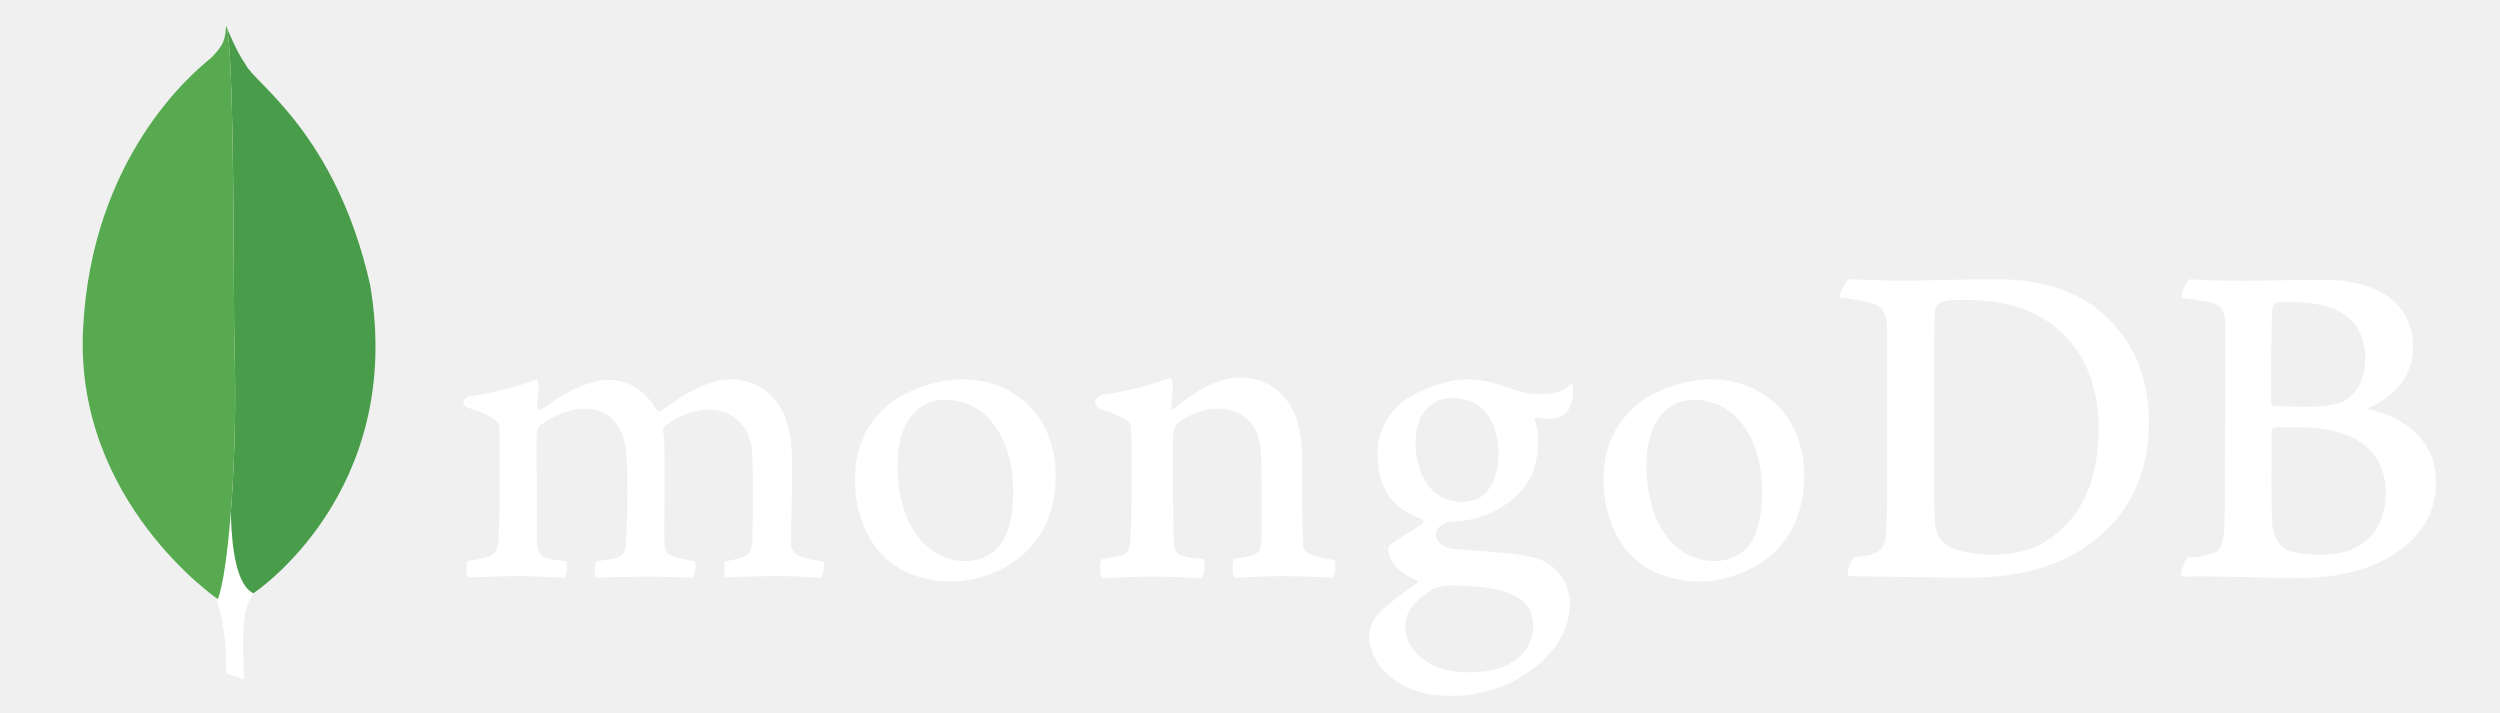
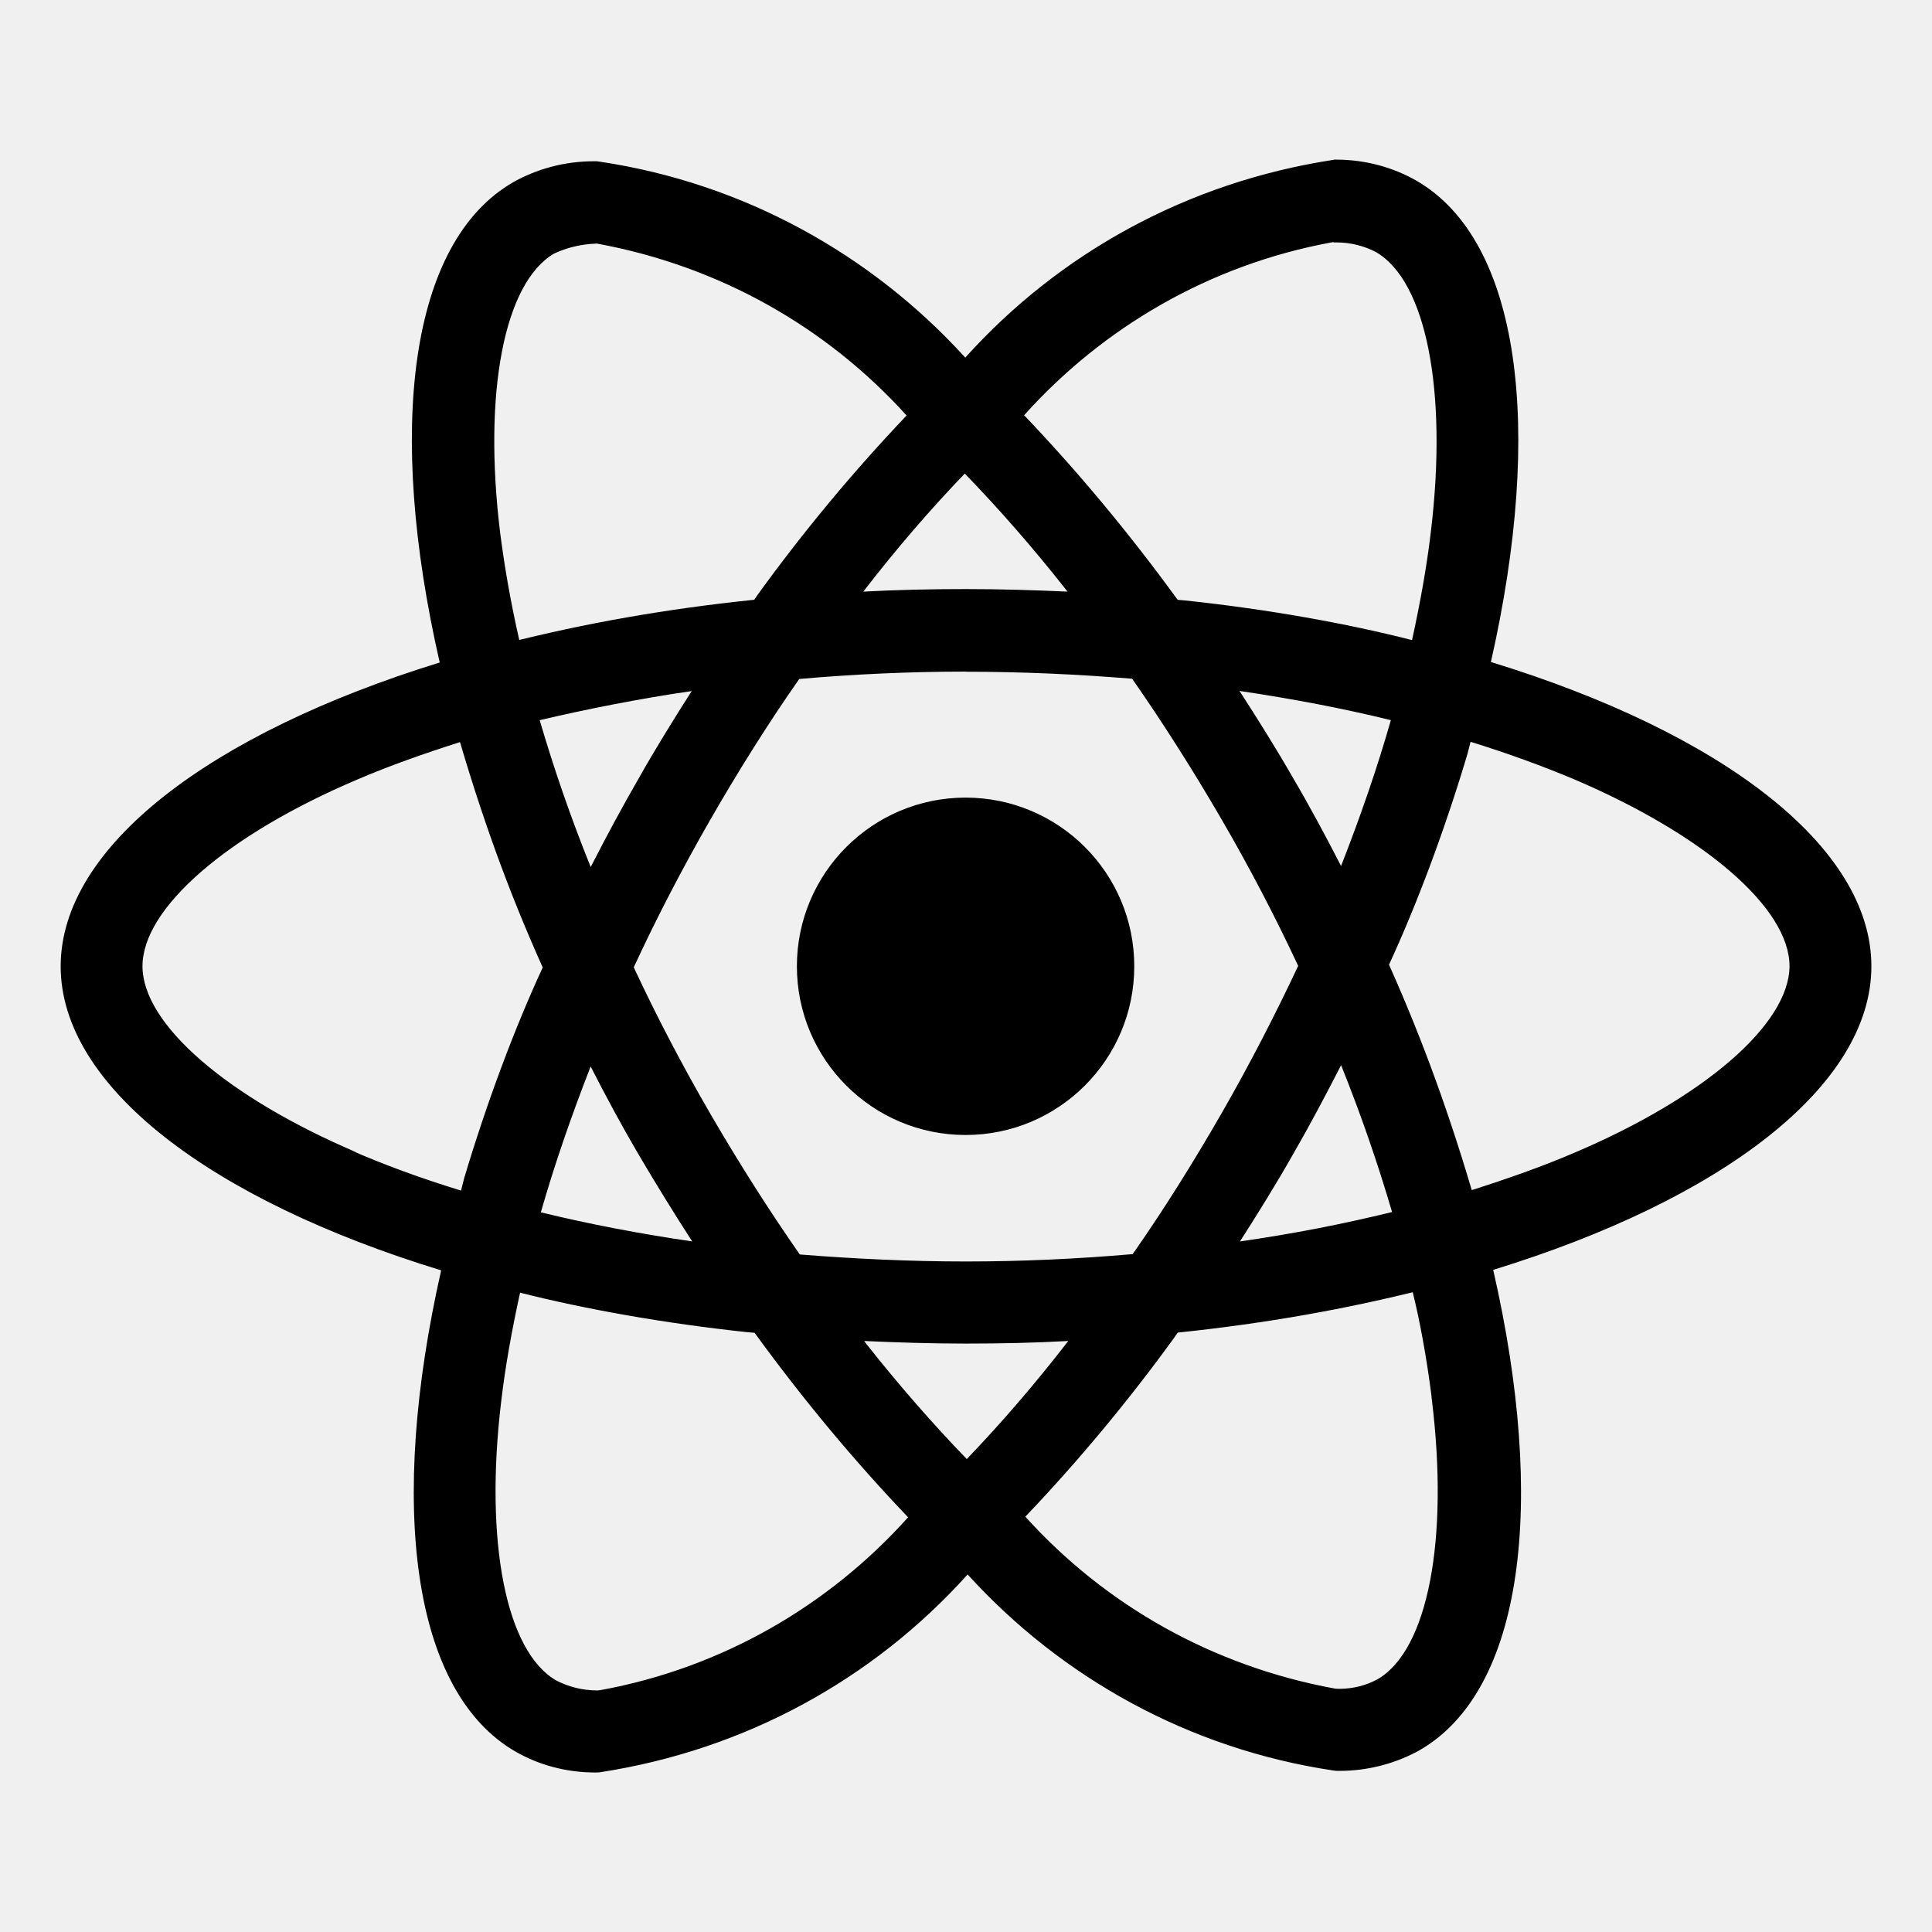
- <svg xmlns="http://www.w3.org/2000/svg" id="Layer_1" style="enable-background:new 0 0 512 146;" version="1.1" viewBox="0 0 512 146" xml:space="preserve">
-   <style type="text/css">
- 	.st0{fill:#FFF;}
- 	.st1{fill:#FFF;}
- 	.st2{fill:#FFFFFF;}
- 	.st3{fill:#FFF;}
- 	.st4{fill:#499D4A;}
- 	.st5{fill:#58AA50;}
- </style>
-   <g>
-     <g>
-       <path class="st0" d="M466.2,62c-0.4,0.1-0.9,1-0.9,1.6c-0.1,3.5-0.2,12.7-0.2,19c0,0.2,0.3,0.5,0.5,0.5c1.3,0.1,4.4,0.2,7.1,0.2    c3.7,0,5.9-0.5,7.1-1c3.1-1.6,4.6-5,4.6-8.7c0-8.4-5.9-11.7-14.7-11.7C469.2,61.7,467.5,61.7,466.2,62L466.2,62L466.2,62z     M488.6,100.9c0-8.6-6.3-13.4-17.8-13.4c-0.5,0-4.2-0.1-5,0.1c-0.3,0.1-0.6,0.3-0.6,0.5c0,6.2-0.1,16,0.2,19.8    c0.2,1.7,1.4,4,2.9,4.7c1.6,0.9,5.1,1,7.6,1C482.6,113.6,488.6,109.8,488.6,100.9L488.6,100.9L488.6,100.9z M448.4,57.2    c0.9,0,3.5,0.3,10.2,0.3c6.3,0,11.4-0.2,17.6-0.2c7.6,0,18,2.7,18,14c0,5.6-3.9,10-9,12.2c-0.3,0.1-0.3,0.3,0,0.3    c7.3,1.8,13.7,6.3,13.7,14.9c0,8.3-5.2,13.7-12.8,17c-4.6,2-10.3,2.7-16.2,2.7c-4.4,0-16.3-0.5-23-0.3c-0.7-0.3,0.6-3.4,1.2-3.9    c1.6-0.1,2.8-0.2,4.4-0.7c2.3-0.6,2.6-1.3,3-4.9c0.2-3,0.2-13.8,0.2-21.5c0-10.5,0.1-17.7,0-21.1c-0.1-2.7-1-3.6-3-4.1    c-1.5-0.3-3.9-0.6-5.9-0.9C446.4,60.5,447.9,57.5,448.4,57.2L448.4,57.2L448.4,57.2z M398.3,111.3c2.1,1.7,6.2,2.3,9.8,2.3    c4.7,0,9.4-0.9,13.9-5c4.6-4.2,7.8-10.6,7.8-20.9c0-9.8-3.7-17.8-11.4-22.5c-4.3-2.7-9.9-3.8-16.3-3.8c-1.9,0-3.7,0.1-4.9,0.6    c-0.3,0.2-0.9,1-0.9,1.4c-0.2,1.7-0.2,15.1-0.2,23c0,8.1,0,19.4,0.2,20.7C396.4,108.4,397,110.4,398.3,111.3L398.3,111.3    L398.3,111.3z M378.5,57.2c1.7,0,8,0.3,11,0.3c5.5,0,9.4-0.3,19.7-0.3c8.7,0,16,2.3,21.2,6.8c6.3,5.5,9.7,13,9.7,22.3    c0,13.1-6,20.7-12,25c-6,4.4-13.8,7-25,7c-5.9,0-16.1-0.2-24.5-0.3h-0.1c-0.4-0.8,0.7-3.8,1.4-3.9c2.3-0.3,2.9-0.3,4-0.8    c1.8-0.7,2.2-1.7,2.4-4.9c0.3-6,0.2-13.2,0.2-21.4c0-5.8,0.1-17.2-0.1-20.9c-0.3-3-1.6-3.8-4.2-4.3c-1.3-0.3-3-0.6-5.5-0.9    C376.5,60.4,378.1,57.7,378.5,57.2L378.5,57.2L378.5,57.2z" />
-       <path class="st1" d="M273.3,114.7c-2.2-0.3-3.7-0.6-5.7-1.5c-0.3-0.2-0.7-1-0.7-1.4c-0.2-3-0.2-11.7-0.2-17.6    c0-4.7-0.8-8.8-2.8-11.7c-2.3-3.3-5.7-5.2-10.1-5.2c-3.8,0-9,2.6-13.2,6.3c-0.1,0.1-0.8,0.7-0.7-0.3c0-1,0.2-2.9,0.3-4.2    c0.1-1.2-0.6-1.8-0.6-1.8c-2.8,1.4-10.6,3.2-13.5,3.5c-2.1,0.4-2.6,2.4-0.4,3.1h0.1c2.3,0.7,3.9,1.5,5.1,2.3    c0.9,0.7,0.8,1.7,0.8,2.4c0.1,6.5,0.1,16.5-0.2,22c-0.1,2.2-0.7,3-2.3,3.3l0.2-0.1c-1.2,0.3-2.2,0.5-3.7,0.7    c-0.5,0.5-0.5,3.3,0,3.9c1,0,6-0.3,10.2-0.3c5.7,0,8.7,0.3,10.2,0.3c0.6-0.7,0.8-3.3,0.4-3.9c-1.7-0.1-2.9-0.3-4-0.6    c-1.6-0.3-2-1.1-2.1-3c-0.2-4.6-0.2-14.3-0.2-21c0-1.8,0.5-2.7,1-3.2c2-1.7,5.2-3,8.1-3c2.8,0,4.6,0.9,6,2    c1.9,1.6,2.5,3.8,2.8,5.5c0.4,3.7,0.3,11.1,0.3,17.6c0,3.5-0.3,4.3-1.6,4.8c-0.6,0.3-2.2,0.6-4,0.8c-0.6,0.6-0.4,3.3,0,3.9    c2.5,0,5.5-0.3,9.8-0.3c5.4,0,8.9,0.3,10.3,0.3C273.5,117.9,273.7,115.4,273.3,114.7L273.3,114.7L273.3,114.7z M297.4,81.5    c-4.6,0-7.5,3.6-7.5,9.1c0,5.7,2.5,12.2,9.7,12.2c1.2,0,3.5-0.5,4.5-1.7c1.7-1.6,2.8-4.7,2.8-8C306.9,85.8,303.3,81.5,297.4,81.5    L297.4,81.5L297.4,81.5z M296.8,119.9c-1.7,0-3,0.5-3.7,1c-3.7,2.3-5.3,4.6-5.3,7.3c0,2.5,1,4.5,3,6.3c2.5,2.2,6,3.2,10.4,3.2    c8.9,0,12.8-4.8,12.8-9.5c0-3.3-1.7-5.5-5-6.7C306.5,120.4,302.1,119.9,296.8,119.9L296.8,119.9L296.8,119.9z M297.4,142.5    c-5.3,0-9.1-1.1-12.4-3.7c-3.2-2.4-4.6-6.1-4.6-8.6c0-0.7,0.2-2.6,1.7-4.3c1-1,3-3,8-6.4c0.2-0.1,0.3-0.2,0.3-0.3    c0-0.2-0.2-0.3-0.3-0.4c-4.1-1.6-5.3-4.1-5.7-5.5V113c-0.1-0.5-0.3-1,0.5-1.6c0.6-0.4,1.5-1,2.4-1.6c1.5-0.9,3-1.8,4-2.6    c0.2-0.2,0.2-0.3,0.2-0.5s-0.2-0.3-0.3-0.4c-6.1-2-9.1-6.5-9.1-13.3c0-4.4,2-8.4,5.6-11c2.4-1.9,8.5-4.3,12.5-4.3h0.3    c4.1,0.1,6.3,1,9.6,2.1c1.7,0.6,3.4,0.9,5.7,0.9c3.4,0,4.9-1,6.1-2.3c0.1,0.2,0.3,0.6,0.3,1.7c0.1,1.1-0.3,2.8-1.1,4    c-0.7,1-2.3,1.7-3.8,1.7h-0.4c-1.6-0.2-2.3-0.3-2.3-0.3l-0.3,0.2c-0.1,0.2,0,0.3,0.1,0.6l0.1,0.2c0.2,0.8,0.5,3.1,0.5,3.7    c0,7.1-2.9,10.3-5.9,12.6c-3,2.2-6.3,3.6-10.2,3.9c-0.1,0-0.4,0-1.2,0.1c-0.4,0-1,0.1-1.1,0.1h-0.1c-0.7,0.2-2.4,1-2.4,2.5    c0,1.3,0.8,2.9,4.5,3.1c0.8,0.1,1.6,0.1,2.4,0.2c5,0.3,11.1,0.8,14,1.7c4,1.5,6.5,5,6.5,9.3c0,6.4-4.6,12.4-12.3,16.2    C305.2,141.6,301.5,142.5,297.4,142.5L297.4,142.5L297.4,142.5z M347,81.9c-1.8,0-3.5,0.4-4.7,1.3c-3.4,2.1-5.1,6.3-5.1,12.3    c0,11.4,5.7,19.4,13.9,19.4c2.4,0,4.3-0.7,6-2.1c2.5-2.1,3.8-6.3,3.8-12.1C360.9,89.5,355.2,81.9,347,81.9L347,81.9L347,81.9z     M348.5,119.1c-14.8,0-20.1-10.9-20.1-21c0-7.1,2.9-12.6,8.6-16.5c4.1-2.5,9-3.9,13.3-3.9c11.3,0,19.2,8.1,19.2,19.7    c0,7.9-3.1,14.2-9.1,18C357.6,117.3,352.6,119.1,348.5,119.1L348.5,119.1L348.5,119.1z M193.6,81.9c-1.8,0-3.5,0.4-4.7,1.3    c-3.4,2.1-5.1,6.3-5.1,12.3c0,11.4,5.7,19.4,13.9,19.4c2.4,0,4.3-0.7,6-2.1c2.5-2.1,3.8-6.3,3.8-12.1    C207.5,89.5,201.9,81.9,193.6,81.9L193.6,81.9L193.6,81.9z M195.2,119.1c-14.8,0-20.1-10.9-20.1-21c0-7.1,2.9-12.6,8.6-16.5    c4.1-2.5,9-3.9,13.3-3.9c11.3,0,19.2,8.1,19.2,19.7c0,7.9-3.1,14.2-9.1,18C204.3,117.3,199.3,119.1,195.2,119.1L195.2,119.1    L195.2,119.1z M95.8,118.2c-0.2-0.3-0.3-1-0.3-2c0-0.7,0.2-1.1,0.3-1.3c1.8-0.3,2.8-0.5,3.8-0.8c1.7-0.4,2.4-1.4,2.5-3.6    c0.3-5.2,0.3-15.1,0.2-22v-0.2c0-0.8,0-1.7-1-2.4c-1.4-0.9-3-1.7-5.2-2.3c-0.8-0.3-1.3-0.7-1.2-1.2c0-0.5,0.5-1.1,1.7-1.3    c2.9-0.3,10.3-2.1,13.3-3.4c0.2,0.2,0.4,0.7,0.4,1.4l-0.1,1c-0.1,1-0.2,2.1-0.2,3.2c0,0.3,0.3,0.6,0.7,0.6c0.2,0,0.3-0.1,0.5-0.2    c5.6-4.3,10.6-5.9,13.2-5.9c4.3,0,7.6,2,10.1,6.2c0.2,0.3,0.3,0.3,0.6,0.3c0.2,0,0.4-0.1,0.5-0.3c5.1-3.9,10.3-6.3,13.7-6.3    c8.1,0,12.9,6,12.9,16.2c0,2.9,0,6.6-0.1,10c0,3-0.1,5.8-0.1,7.8c0,0.4,0.6,1.8,1.6,2.1c1.2,0.6,2.9,0.9,5,1.2h0.1    c0.2,0.6-0.2,2.9-0.5,3.3c-0.5,0-1.3,0-2.2-0.1c-1.7-0.1-4-0.2-6.6-0.2c-5.4,0-8.2,0.1-10.9,0.3c-0.2-0.7-0.3-2.8,0-3.3    c1.6-0.3,2.3-0.5,3.3-0.8c1.7-0.5,2.2-1.3,2.3-3.6c0-1.7,0.3-15.7-0.2-19.1c-0.5-3.5-3.1-7.6-8.9-7.6c-2.2,0-5.6,0.9-8.9,3.4    c-0.2,0.2-0.3,0.6-0.3,0.9v0.1c0.3,1.8,0.3,3.9,0.3,7.1v5.7c0,3.9-0.1,7.6,0,10.3c0,1.9,1.1,2.3,2.1,2.7c0.5,0.1,0.9,0.2,1.3,0.3    c0.8,0.2,1.6,0.3,2.8,0.6c0.2,0.3,0.2,1.5-0.1,2.4c-0.1,0.5-0.3,0.8-0.3,0.9c-3-0.1-6-0.2-10.4-0.2c-1.3,0-3.6,0.1-5.5,0.1    c-1.6,0-3,0.1-3.9,0.1c-0.1-0.2-0.3-0.8-0.3-1.7c0-0.8,0.2-1.4,0.3-1.6c0.4-0.1,0.8-0.2,1.2-0.2c1-0.2,1.9-0.3,2.8-0.5    c1.5-0.4,2-1.2,2.1-3.1c0.3-4.3,0.5-16.8-0.1-19.9c-1-5-3.9-7.6-8.5-7.6c-2.7,0-6.1,1.3-8.9,3.4c-0.4,0.3-0.8,1.2-0.8,2v5.1    c0,6.3,0,14.1,0.1,17.5c0.1,1,0.4,2.3,2.4,2.7c0.4,0.1,1.1,0.3,2,0.3l1.6,0.3c0.2,0.5,0.1,2.6-0.3,3.3c-0.9,0-1.9-0.1-3.1-0.1    c-1.8-0.1-4.2-0.2-6.8-0.2c-3,0-5.2,0.1-7,0.2C97.8,118.2,96.8,118.2,95.8,118.2L95.8,118.2L95.8,118.2z" />
-       <g>
-         <path class="st2" d="M50,139.1l-3.6-1.2c0,0,0.4-18.2-6.1-19.5c-4.3-5,0.7-213.9,16.3-0.7c0,0-5.4,2.7-6.3,7.3     C49.3,129.5,50,139.1,50,139.1L50,139.1L50,139.1z" />
-         <path class="st3" d="M50,139.1l-3.6-1.2c0,0,0.4-18.2-6.1-19.5c-4.3-5,0.7-213.9,16.3-0.7c0,0-5.4,2.7-6.3,7.3     C49.3,129.5,50,139.1,50,139.1L50,139.1L50,139.1z" />
-         <path class="st2" d="M51.9,121.5c0,0,31.2-20.5,23.9-63.2c-7-31-23.7-41.2-25.5-45.1c-2-2.8-3.9-7.7-3.9-7.7l1.3,86.3     C47.8,92,45.1,118.3,51.9,121.5" />
-         <path class="st4" d="M51.9,121.5c0,0,31.2-20.5,23.9-63.2c-7-31-23.7-41.2-25.5-45.1c-2-2.8-3.9-7.7-3.9-7.7l1.3,86.3     C47.8,92,45.1,118.3,51.9,121.5" />
-         <path class="st2" d="M44.6,122.7c0,0-29.3-20-27.6-55.2c1.7-35.2,22.3-52.5,26.3-55.7C46,9,46.1,8,46.3,5.2     c1.8,3.9,1.5,58.5,1.7,65C48.8,94.9,46.6,118,44.6,122.7L44.6,122.7L44.6,122.7z" />
-         <path class="st5" d="M44.6,122.7c0,0-29.3-20-27.6-55.2c1.7-35.2,22.3-52.5,26.3-55.7C46,9,46.1,8,46.3,5.2     c1.8,3.9,1.5,58.5,1.7,65C48.8,94.9,46.6,118,44.6,122.7L44.6,122.7L44.6,122.7z" />
-       </g>
-     </g>
-   </g>
+ <svg xmlns="http://www.w3.org/2000/svg" fill="#000000" width="800px" height="800px" viewBox="0 0 32 32" version="1.1">
+   <path d="M14.313 22.211c0.55 0.025 1.112 0.043 1.681 0.043 0.575 0 1.143-0.012 1.7-0.043-0.557 0.72-1.107 1.357-1.689 1.964l0.008-0.008c-0.579-0.6-1.135-1.238-1.659-1.902l-0.041-0.054zM8.615 21.411c1.083 0.275 2.404 0.509 3.752 0.653l0.131 0.011c0.825 1.133 1.659 2.13 2.554 3.068l-0.011-0.012c-1.311 1.463-3.080 2.491-5.081 2.86l-0.055 0.008c-0.004 0-0.008 0-0.012 0-0.248 0-0.482-0.061-0.687-0.169l0.008 0.004c-0.832-0.475-1.193-2.292-0.912-4.627 0.067-0.575 0.177-1.18 0.312-1.797zM23.398 21.398c0.118 0.474 0.229 1.078 0.308 1.692l0.009 0.086c0.287 2.334-0.067 4.149-0.892 4.634-0.184 0.102-0.404 0.162-0.638 0.162-0.023 0-0.046-0.001-0.069-0.002l0.003 0c-2.053-0.375-3.821-1.396-5.129-2.841l-0.007-0.008c0.879-0.923 1.707-1.918 2.466-2.965l0.058-0.084c1.476-0.154 2.799-0.392 4.088-0.717l-0.197 0.042zM9.784 17.666c0.25 0.49 0.512 0.978 0.8 1.468q0.431 0.731 0.881 1.428c-0.868-0.127-1.706-0.287-2.507-0.482 0.225-0.787 0.507-1.602 0.825-2.416zM22.212 17.641c0.331 0.821 0.612 1.64 0.845 2.434-0.8 0.196-1.645 0.362-2.519 0.487 0.3-0.469 0.6-0.952 0.881-1.447 0.281-0.487 0.544-0.985 0.795-1.475zM7.619 12.292c0.436 1.478 0.904 2.714 1.449 3.906l-0.075-0.182c-0.466 1.005-0.927 2.234-1.305 3.499l-0.052 0.205c-0.706-0.217-1.274-0.43-1.827-0.669l0.115 0.044c-2.164-0.921-3.564-2.132-3.564-3.092s1.4-2.177 3.564-3.094c0.525-0.225 1.1-0.428 1.694-0.617zM24.358 12.287c0.605 0.187 1.18 0.396 1.718 0.622 2.164 0.925 3.564 2.134 3.564 3.094-0.006 0.96-1.406 2.174-3.57 3.093-0.525 0.225-1.1 0.427-1.693 0.616-0.44-1.483-0.908-2.718-1.451-3.912l0.076 0.188c0.464-1.004 0.926-2.233 1.303-3.498l0.053-0.206zM20.53 11.444c0.869 0.129 1.706 0.287 2.507 0.484-0.225 0.79-0.506 1.602-0.825 2.416-0.25-0.487-0.512-0.978-0.8-1.467-0.281-0.49-0.581-0.967-0.881-1.432zM11.458 11.444c-0.3 0.471-0.6 0.953-0.88 1.45-0.281 0.487-0.544 0.977-0.794 1.467-0.331-0.82-0.612-1.637-0.845-2.433 0.8-0.187 1.643-0.354 2.518-0.482zM16 11.126c0.925 0 1.846 0.042 2.752 0.116q0.761 1.091 1.478 2.324 0.697 1.2 1.272 2.432c-0.385 0.819-0.807 1.637-1.266 2.437-0.475 0.825-0.966 1.61-1.475 2.337-0.91 0.079-1.832 0.122-2.762 0.122-0.925 0-1.846-0.044-2.752-0.116-0.507-0.727-1.002-1.505-1.478-2.324q-0.697-1.2-1.272-2.432c0.379-0.821 0.807-1.641 1.266-2.442 0.475-0.825 0.966-1.607 1.475-2.334 0.91-0.080 1.832-0.122 2.762-0.122zM15.981 7.845c0.58 0.6 1.136 1.237 1.659 1.901l0.040 0.053c-0.55-0.025-1.112-0.042-1.681-0.042-0.575 0-1.143 0.012-1.7 0.042 0.556-0.72 1.106-1.357 1.689-1.964l-0.008 0.008zM9.88 4.033c2.053 0.376 3.82 1.397 5.129 2.841l0.007 0.008c-0.879 0.924-1.707 1.919-2.466 2.968l-0.058 0.084c-1.475 0.153-2.798 0.389-4.086 0.714l0.196-0.042c-0.14-0.612-0.244-1.205-0.317-1.774-0.287-2.334 0.067-4.149 0.892-4.632 0.206-0.097 0.447-0.157 0.701-0.165l0.003-0zM22.090 4.008v0.008c0.013-0 0.028-0.001 0.044-0.001 0.239 0 0.464 0.059 0.662 0.163l-0.008-0.004c0.832 0.477 1.193 2.293 0.912 4.629-0.067 0.575-0.177 1.181-0.312 1.799-1.085-0.278-2.406-0.513-3.754-0.656l-0.128-0.011c-0.826-1.134-1.66-2.131-2.555-3.070l0.012 0.012c1.311-1.46 3.077-2.488 5.074-2.859l0.056-0.009zM22.096 2.646c-2.442 0.371-4.556 1.557-6.1 3.268l-0.008 0.009c-1.555-1.71-3.669-2.888-6.051-3.245l-0.056-0.007c-0.013-0-0.029-0-0.045-0-0.491 0-0.952 0.129-1.351 0.355l0.014-0.007c-1.718 0.991-2.103 4.079-1.216 7.954-3.804 1.175-6.278 3.053-6.278 5.032 0 1.987 2.487 3.87 6.302 5.036-0.88 3.89-0.487 6.983 1.235 7.973 0.378 0.217 0.832 0.344 1.315 0.344 0.022 0 0.044-0 0.065-0.001l-0.003 0c2.442-0.371 4.556-1.558 6.1-3.27l0.008-0.009c1.555 1.711 3.669 2.889 6.051 3.246l0.056 0.007c0.015 0 0.034 0 0.052 0 0.488 0 0.947-0.128 1.344-0.351l-0.014 0.007c1.717-0.99 2.103-4.078 1.216-7.954 3.79-1.165 6.264-3.047 6.264-5.029 0-1.987-2.487-3.87-6.302-5.039 0.88-3.886 0.487-6.982-1.235-7.973-0.382-0.219-0.84-0.348-1.328-0.348-0.013 0-0.026 0-0.039 0l0.002-0zM18.787 16.005c0 1.543-1.251 2.794-2.794 2.794s-2.794-1.251-2.794-2.794c0-1.543 1.251-2.794 2.794-2.794 0.772 0 1.47 0.313 1.976 0.818v0c0.506 0.506 0.818 1.204 0.818 1.976 0 0 0 0 0 0v0z" />
</svg>
